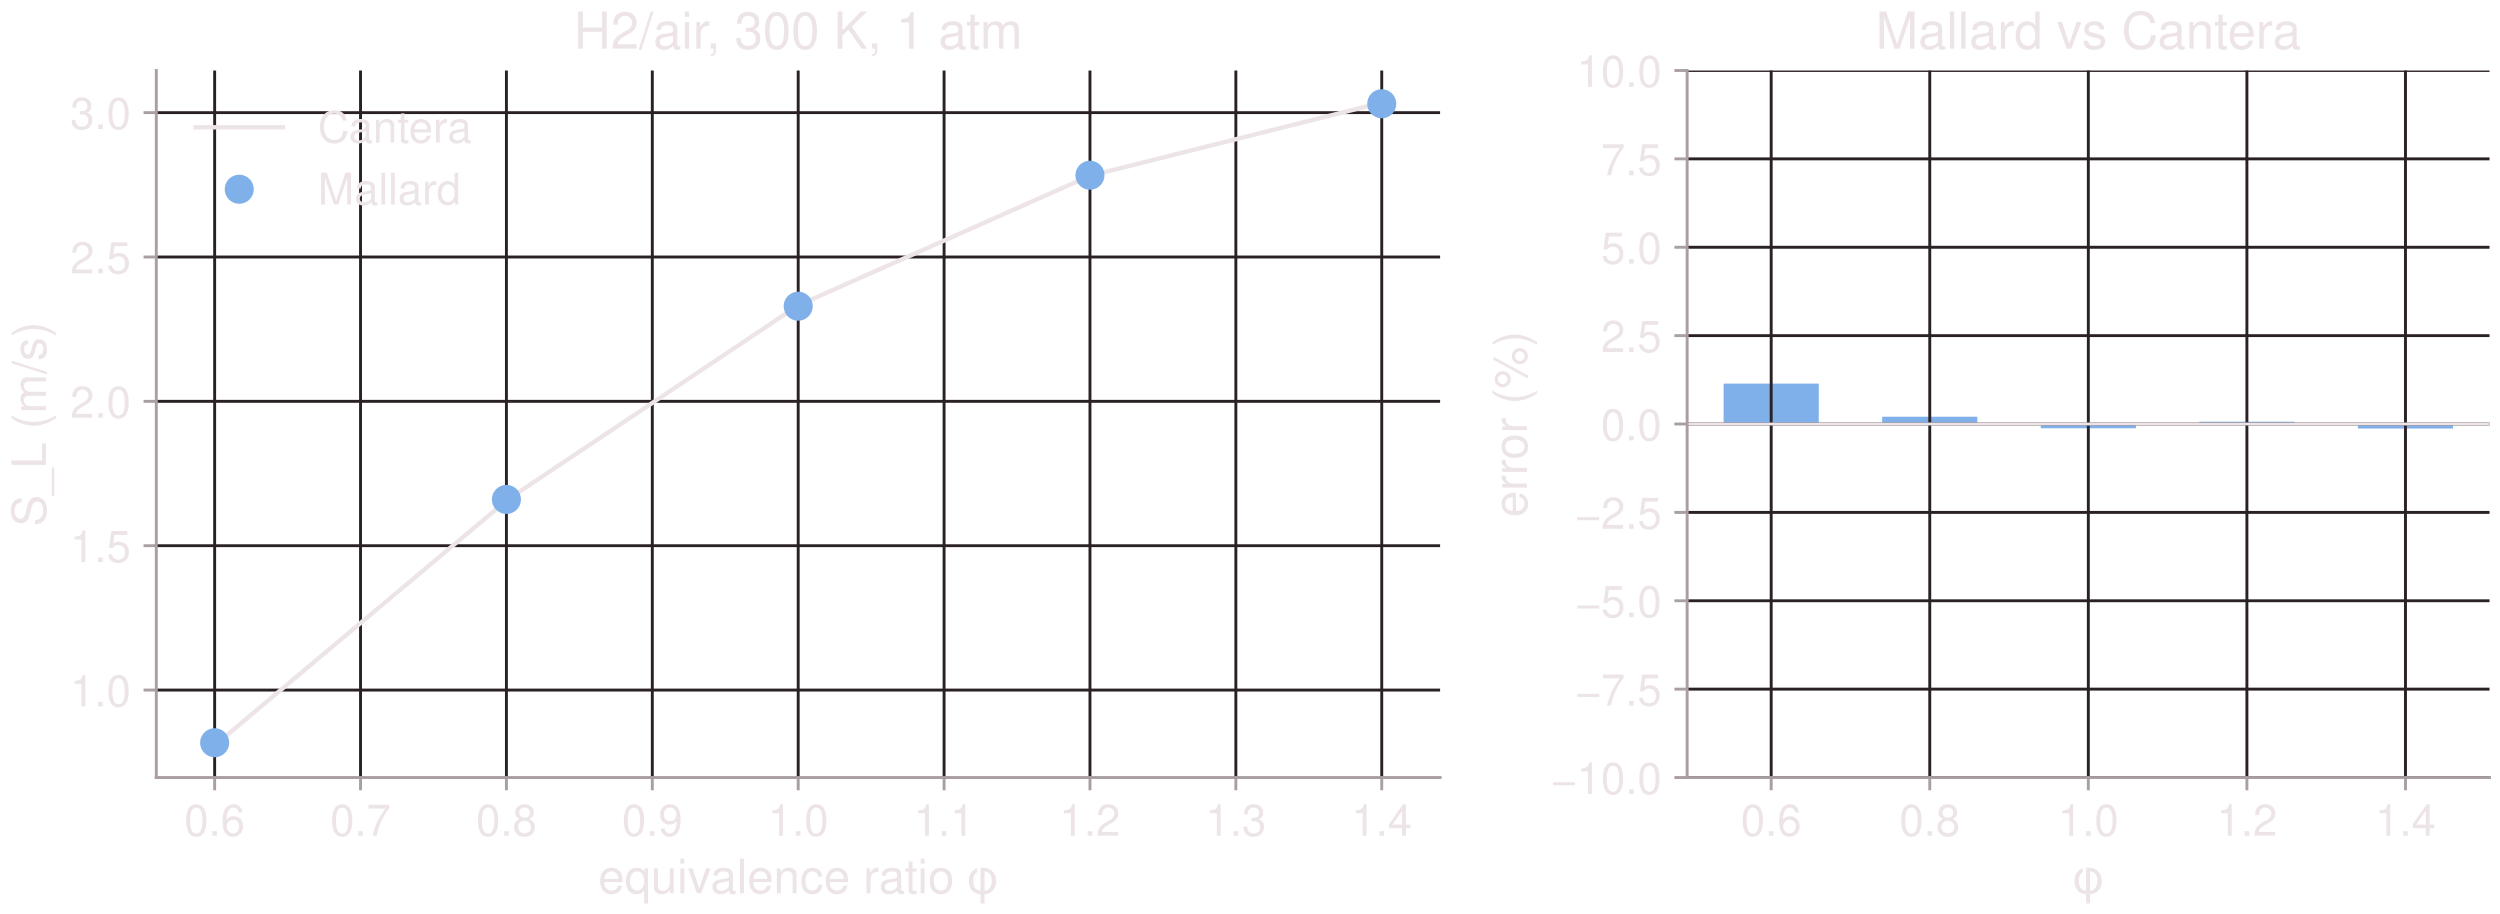
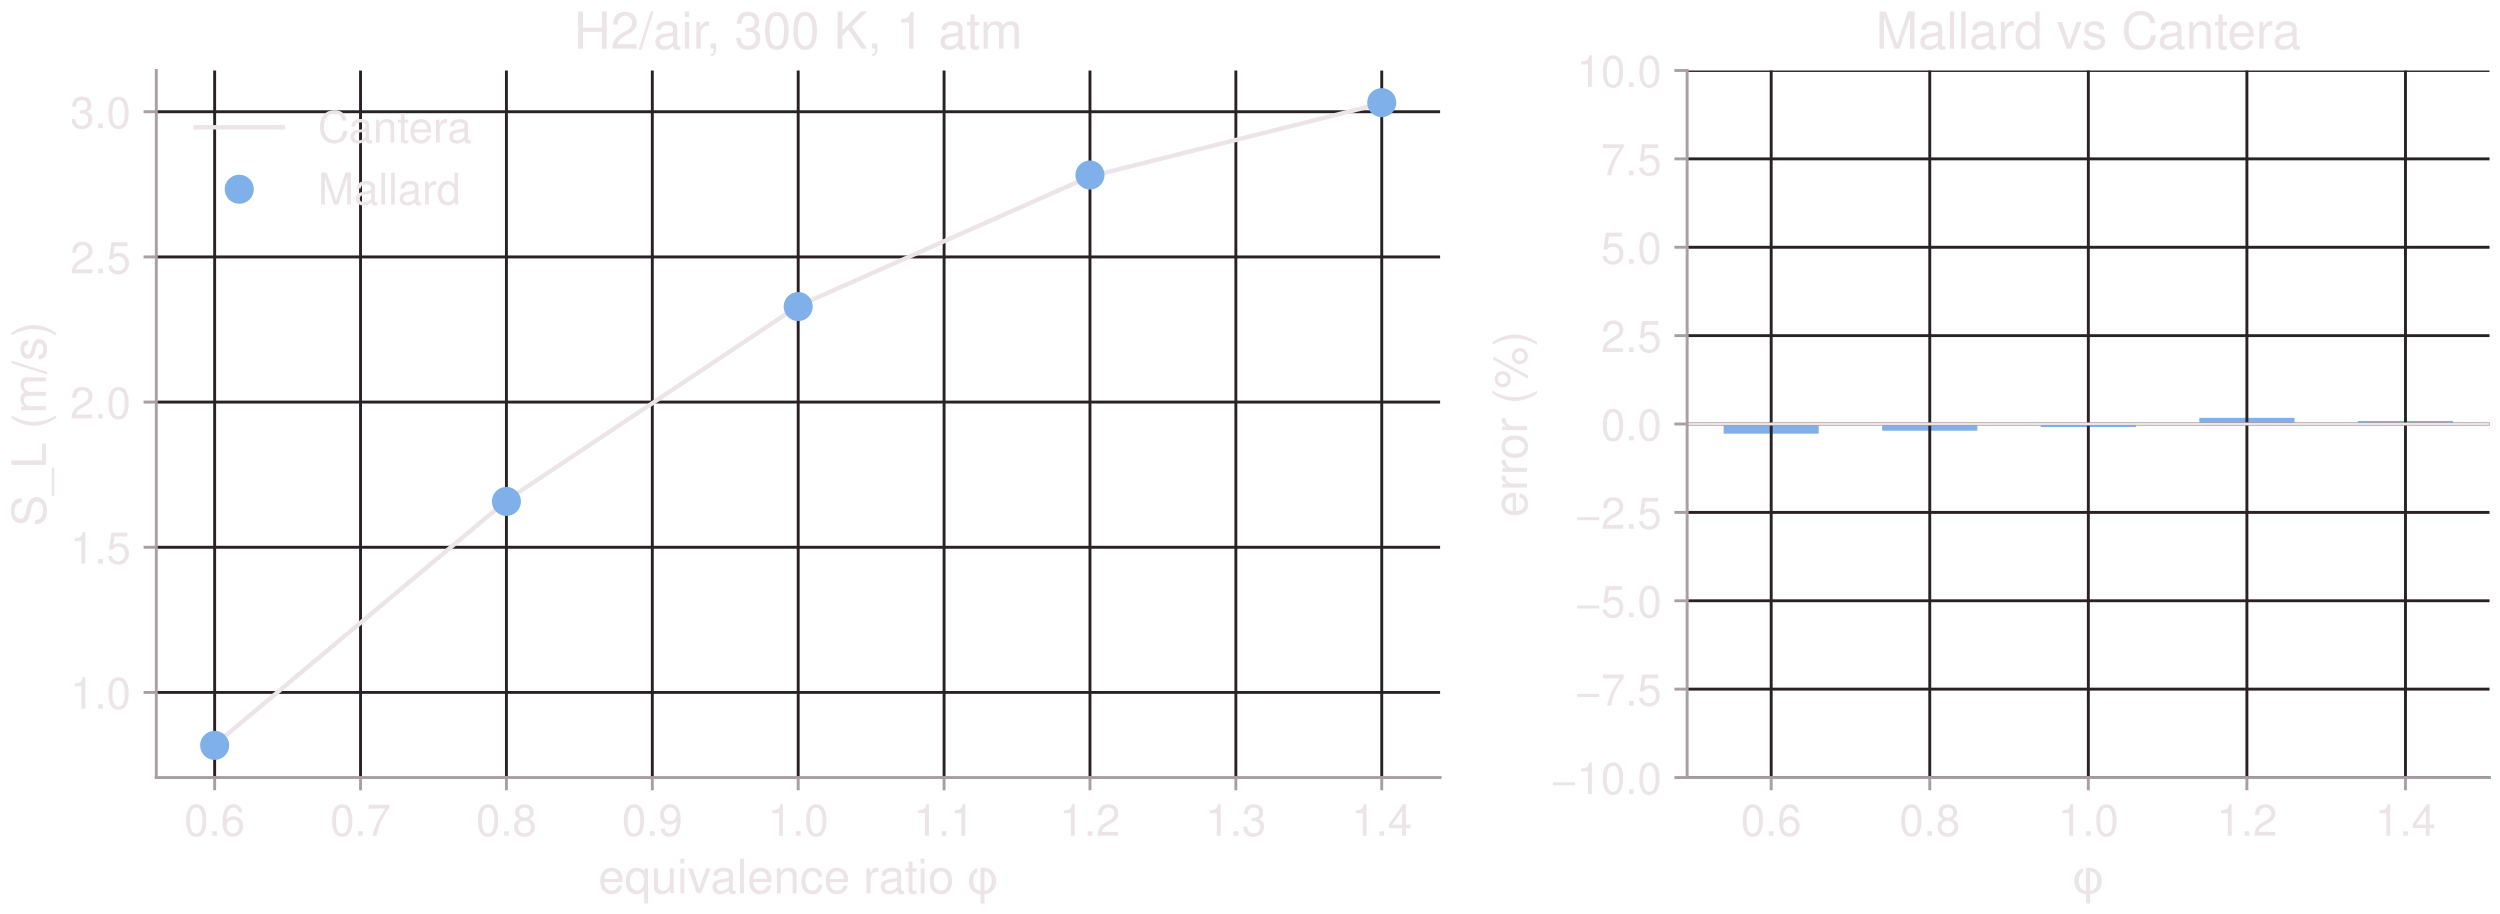
<svg xmlns="http://www.w3.org/2000/svg" xmlns:xlink="http://www.w3.org/1999/xlink" width="687.21pt" height="251.11pt" viewBox="0 0 687.21 251.11" version="1.1">
  <defs>
    <style type="text/css">*{stroke-linejoin: round; stroke-linecap: butt}</style>
  </defs>
  <g id="figure_1">
    <g id="patch_1">
      <path d="M 0 251.11  L 687.21 251.11  L 687.21 0  L 0 0  L 0 251.11  z " style="fill: none" />
    </g>
    <g id="axes_1">
      <g id="patch_2">
        <path d="M 42.963 213.731  L 395.859 213.731  L 395.859 19.38  L 42.963 19.38  L 42.963 213.731  z " style="fill: none" />
      </g>
      <g id="matplotlib.axis_1">
        <g id="xtick_1">
          <g id="line2d_1">
            <path d="M 59.004 213.731  L 59.004 19.38  " clip-path="url(#pd520b884c3)" style="fill: none; stroke: #2a2126; stroke-width: 0.8; stroke-linecap: square" />
          </g>
          <g id="line2d_2">
            <defs>
              <path id="me1e8b48456" d="M 0 0  L 0 3.5  " style="stroke: #a99ea3; stroke-width: 0.8" />
            </defs>
            <g>
              <use xlink:href="#me1e8b48456" x="59.004" y="213.731" style="fill: #a99ea3; stroke: #a99ea3; stroke-width: 0.8" />
            </g>
          </g>
          <g id="text_1">
            <text style="font-size: 12px; font-family: 'Helvetica', 'Arial', 'DejaVu Sans'; text-anchor: middle; fill: #ece4e7" x="59.004" y="229.731" transform="rotate(-0 59.00356 229.7309)">0.6</text>
          </g>
        </g>
        <g id="xtick_2">
          <g id="line2d_3">
            <path d="M 99.105 213.731  L 99.105 19.38  " clip-path="url(#pd520b884c3)" style="fill: none; stroke: #2a2126; stroke-width: 0.8; stroke-linecap: square" />
          </g>
          <g id="line2d_4">
            <g>
              <use xlink:href="#me1e8b48456" x="99.105" y="213.731" style="fill: #a99ea3; stroke: #a99ea3; stroke-width: 0.8" />
            </g>
          </g>
          <g id="text_2">
            <text style="font-size: 12px; font-family: 'Helvetica', 'Arial', 'DejaVu Sans'; text-anchor: middle; fill: #ece4e7" x="99.105" y="229.731" transform="rotate(-0 99.10543 229.7309)">0.7</text>
          </g>
        </g>
        <g id="xtick_3">
          <g id="line2d_5">
            <path d="M 139.207 213.731  L 139.207 19.38  " clip-path="url(#pd520b884c3)" style="fill: none; stroke: #2a2126; stroke-width: 0.8; stroke-linecap: square" />
          </g>
          <g id="line2d_6">
            <g>
              <use xlink:href="#me1e8b48456" x="139.207" y="213.731" style="fill: #a99ea3; stroke: #a99ea3; stroke-width: 0.8" />
            </g>
          </g>
          <g id="text_3">
            <text style="font-size: 12px; font-family: 'Helvetica', 'Arial', 'DejaVu Sans'; text-anchor: middle; fill: #ece4e7" x="139.207" y="229.731" transform="rotate(-0 139.2073 229.7309)">0.8</text>
          </g>
        </g>
        <g id="xtick_4">
          <g id="line2d_7">
            <path d="M 179.309 213.731  L 179.309 19.38  " clip-path="url(#pd520b884c3)" style="fill: none; stroke: #2a2126; stroke-width: 0.8; stroke-linecap: square" />
          </g>
          <g id="line2d_8">
            <g>
              <use xlink:href="#me1e8b48456" x="179.309" y="213.731" style="fill: #a99ea3; stroke: #a99ea3; stroke-width: 0.8" />
            </g>
          </g>
          <g id="text_4">
            <text style="font-size: 12px; font-family: 'Helvetica', 'Arial', 'DejaVu Sans'; text-anchor: middle; fill: #ece4e7" x="179.309" y="229.731" transform="rotate(-0 179.3092 229.7309)">0.9</text>
          </g>
        </g>
        <g id="xtick_5">
          <g id="line2d_9">
            <path d="M 219.411 213.731  L 219.411 19.38  " clip-path="url(#pd520b884c3)" style="fill: none; stroke: #2a2126; stroke-width: 0.8; stroke-linecap: square" />
          </g>
          <g id="line2d_10">
            <g>
              <use xlink:href="#me1e8b48456" x="219.411" y="213.731" style="fill: #a99ea3; stroke: #a99ea3; stroke-width: 0.8" />
            </g>
          </g>
          <g id="text_5">
            <text style="font-size: 12px; font-family: 'Helvetica', 'Arial', 'DejaVu Sans'; text-anchor: middle; fill: #ece4e7" x="219.411" y="229.731" transform="rotate(-0 219.411 229.7309)">1.0</text>
          </g>
        </g>
        <g id="xtick_6">
          <g id="line2d_11">
            <path d="M 259.513 213.731  L 259.513 19.38  " clip-path="url(#pd520b884c3)" style="fill: none; stroke: #2a2126; stroke-width: 0.8; stroke-linecap: square" />
          </g>
          <g id="line2d_12">
            <g>
              <use xlink:href="#me1e8b48456" x="259.513" y="213.731" style="fill: #a99ea3; stroke: #a99ea3; stroke-width: 0.8" />
            </g>
          </g>
          <g id="text_6">
            <text style="font-size: 12px; font-family: 'Helvetica', 'Arial', 'DejaVu Sans'; text-anchor: middle; fill: #ece4e7" x="259.513" y="229.731" transform="rotate(-0 259.5129 229.7309)">1.1</text>
          </g>
        </g>
        <g id="xtick_7">
          <g id="line2d_13">
            <path d="M 299.615 213.731  L 299.615 19.38  " clip-path="url(#pd520b884c3)" style="fill: none; stroke: #2a2126; stroke-width: 0.8; stroke-linecap: square" />
          </g>
          <g id="line2d_14">
            <g>
              <use xlink:href="#me1e8b48456" x="299.615" y="213.731" style="fill: #a99ea3; stroke: #a99ea3; stroke-width: 0.8" />
            </g>
          </g>
          <g id="text_7">
            <text style="font-size: 12px; font-family: 'Helvetica', 'Arial', 'DejaVu Sans'; text-anchor: middle; fill: #ece4e7" x="299.615" y="229.731" transform="rotate(-0 299.6148 229.7309)">1.2</text>
          </g>
        </g>
        <g id="xtick_8">
          <g id="line2d_15">
            <path d="M 339.717 213.731  L 339.717 19.38  " clip-path="url(#pd520b884c3)" style="fill: none; stroke: #2a2126; stroke-width: 0.8; stroke-linecap: square" />
          </g>
          <g id="line2d_16">
            <g>
              <use xlink:href="#me1e8b48456" x="339.717" y="213.731" style="fill: #a99ea3; stroke: #a99ea3; stroke-width: 0.8" />
            </g>
          </g>
          <g id="text_8">
            <text style="font-size: 12px; font-family: 'Helvetica', 'Arial', 'DejaVu Sans'; text-anchor: middle; fill: #ece4e7" x="339.717" y="229.731" transform="rotate(-0 339.7167 229.7309)">1.3</text>
          </g>
        </g>
        <g id="xtick_9">
          <g id="line2d_17">
            <path d="M 379.819 213.731  L 379.819 19.38  " clip-path="url(#pd520b884c3)" style="fill: none; stroke: #2a2126; stroke-width: 0.8; stroke-linecap: square" />
          </g>
          <g id="line2d_18">
            <g>
              <use xlink:href="#me1e8b48456" x="379.819" y="213.731" style="fill: #a99ea3; stroke: #a99ea3; stroke-width: 0.8" />
            </g>
          </g>
          <g id="text_9">
            <text style="font-size: 12px; font-family: 'Helvetica', 'Arial', 'DejaVu Sans'; text-anchor: middle; fill: #ece4e7" x="379.819" y="229.731" transform="rotate(-0 379.8185 229.7309)">1.4</text>
          </g>
        </g>
        <g id="text_10">
          <text style="font-size: 13px; font-family: 'Helvetica', 'Arial', 'DejaVu Sans'; text-anchor: middle; fill: #ece4e7" x="219.411" y="245.52" transform="rotate(-0 219.411 245.52)">equivalence ratio φ</text>
        </g>
      </g>
      <g id="matplotlib.axis_2">
        <g id="ytick_1">
          <g id="line2d_19">
-             <path d="M 42.963 189.683  L 395.859 189.683  " clip-path="url(#pd520b884c3)" style="fill: none; stroke: #2a2126; stroke-width: 0.8; stroke-linecap: square" />
+             <path d="M 42.963 190.339  L 395.859 190.339  " clip-path="url(#pd520b884c3)" style="fill: none; stroke: #2a2126; stroke-width: 0.8; stroke-linecap: square" />
          </g>
          <g id="line2d_20">
            <defs>
              <path id="m45a4b21da7" d="M 0 0  L -3.5 0  " style="stroke: #a99ea3; stroke-width: 0.8" />
            </defs>
            <g>
-               <use xlink:href="#m45a4b21da7" x="42.963" y="189.683" style="fill: #a99ea3; stroke: #a99ea3; stroke-width: 0.8" />
+               <use xlink:href="#m45a4b21da7" x="42.963" y="190.339" style="fill: #a99ea3; stroke: #a99ea3; stroke-width: 0.8" />
            </g>
          </g>
          <g id="text_11">
-             <text style="font-size: 12px; font-family: 'Helvetica', 'Arial', 'DejaVu Sans'; text-anchor: end; fill: #ece4e7" x="35.963" y="194.183" transform="rotate(-0 35.96281 194.1831)">1.0</text>
+             <text style="font-size: 12px; font-family: 'Helvetica', 'Arial', 'DejaVu Sans'; text-anchor: end; fill: #ece4e7" x="35.963" y="194.839" transform="rotate(-0 35.96281 194.8387)">1.0</text>
          </g>
        </g>
        <g id="ytick_2">
          <g id="line2d_21">
-             <path d="M 42.963 150.003  L 395.859 150.003  " clip-path="url(#pd520b884c3)" style="fill: none; stroke: #2a2126; stroke-width: 0.8; stroke-linecap: square" />
+             <path d="M 42.963 150.433  L 395.859 150.433  " clip-path="url(#pd520b884c3)" style="fill: none; stroke: #2a2126; stroke-width: 0.8; stroke-linecap: square" />
          </g>
          <g id="line2d_22">
            <g>
-               <use xlink:href="#m45a4b21da7" x="42.963" y="150.003" style="fill: #a99ea3; stroke: #a99ea3; stroke-width: 0.8" />
+               <use xlink:href="#m45a4b21da7" x="42.963" y="150.433" style="fill: #a99ea3; stroke: #a99ea3; stroke-width: 0.8" />
            </g>
          </g>
          <g id="text_12">
-             <text style="font-size: 12px; font-family: 'Helvetica', 'Arial', 'DejaVu Sans'; text-anchor: end; fill: #ece4e7" x="35.963" y="154.503" transform="rotate(-0 35.96281 154.5031)">1.5</text>
+             <text style="font-size: 12px; font-family: 'Helvetica', 'Arial', 'DejaVu Sans'; text-anchor: end; fill: #ece4e7" x="35.963" y="154.933" transform="rotate(-0 35.96281 154.9332)">1.5</text>
          </g>
        </g>
        <g id="ytick_3">
          <g id="line2d_23">
-             <path d="M 42.963 110.323  L 395.859 110.323  " clip-path="url(#pd520b884c3)" style="fill: none; stroke: #2a2126; stroke-width: 0.8; stroke-linecap: square" />
+             <path d="M 42.963 110.528  L 395.859 110.528  " clip-path="url(#pd520b884c3)" style="fill: none; stroke: #2a2126; stroke-width: 0.8; stroke-linecap: square" />
          </g>
          <g id="line2d_24">
            <g>
-               <use xlink:href="#m45a4b21da7" x="42.963" y="110.323" style="fill: #a99ea3; stroke: #a99ea3; stroke-width: 0.8" />
+               <use xlink:href="#m45a4b21da7" x="42.963" y="110.528" style="fill: #a99ea3; stroke: #a99ea3; stroke-width: 0.8" />
            </g>
          </g>
          <g id="text_13">
-             <text style="font-size: 12px; font-family: 'Helvetica', 'Arial', 'DejaVu Sans'; text-anchor: end; fill: #ece4e7" x="35.963" y="114.823" transform="rotate(-0 35.96281 114.8231)">2.0</text>
+             <text style="font-size: 12px; font-family: 'Helvetica', 'Arial', 'DejaVu Sans'; text-anchor: end; fill: #ece4e7" x="35.963" y="115.028" transform="rotate(-0 35.96281 115.0278)">2.0</text>
          </g>
        </g>
        <g id="ytick_4">
          <g id="line2d_25">
-             <path d="M 42.963 70.643  L 395.859 70.643  " clip-path="url(#pd520b884c3)" style="fill: none; stroke: #2a2126; stroke-width: 0.8; stroke-linecap: square" />
+             <path d="M 42.963 70.622  L 395.859 70.622  " clip-path="url(#pd520b884c3)" style="fill: none; stroke: #2a2126; stroke-width: 0.8; stroke-linecap: square" />
          </g>
          <g id="line2d_26">
            <g>
-               <use xlink:href="#m45a4b21da7" x="42.963" y="70.643" style="fill: #a99ea3; stroke: #a99ea3; stroke-width: 0.8" />
+               <use xlink:href="#m45a4b21da7" x="42.963" y="70.622" style="fill: #a99ea3; stroke: #a99ea3; stroke-width: 0.8" />
            </g>
          </g>
          <g id="text_14">
-             <text style="font-size: 12px; font-family: 'Helvetica', 'Arial', 'DejaVu Sans'; text-anchor: end; fill: #ece4e7" x="35.963" y="75.143" transform="rotate(-0 35.96281 75.14309)">2.5</text>
+             <text style="font-size: 12px; font-family: 'Helvetica', 'Arial', 'DejaVu Sans'; text-anchor: end; fill: #ece4e7" x="35.963" y="75.122" transform="rotate(-0 35.96281 75.12233)">2.5</text>
          </g>
        </g>
        <g id="ytick_5">
          <g id="line2d_27">
-             <path d="M 42.963 30.963  L 395.859 30.963  " clip-path="url(#pd520b884c3)" style="fill: none; stroke: #2a2126; stroke-width: 0.8; stroke-linecap: square" />
+             <path d="M 42.963 30.717  L 395.859 30.717  " clip-path="url(#pd520b884c3)" style="fill: none; stroke: #2a2126; stroke-width: 0.8; stroke-linecap: square" />
          </g>
          <g id="line2d_28">
            <g>
-               <use xlink:href="#m45a4b21da7" x="42.963" y="30.963" style="fill: #a99ea3; stroke: #a99ea3; stroke-width: 0.8" />
+               <use xlink:href="#m45a4b21da7" x="42.963" y="30.717" style="fill: #a99ea3; stroke: #a99ea3; stroke-width: 0.8" />
            </g>
          </g>
          <g id="text_15">
-             <text style="font-size: 12px; font-family: 'Helvetica', 'Arial', 'DejaVu Sans'; text-anchor: end; fill: #ece4e7" x="35.963" y="35.463" transform="rotate(-0 35.96281 35.46308)">3.0</text>
+             <text style="font-size: 12px; font-family: 'Helvetica', 'Arial', 'DejaVu Sans'; text-anchor: end; fill: #ece4e7" x="35.963" y="35.217" transform="rotate(-0 35.96281 35.21688)">3.0</text>
          </g>
        </g>
        <g id="text_16">
          <text style="font-size: 13px; font-family: 'Helvetica', 'Arial', 'DejaVu Sans'; text-anchor: middle; fill: #ece4e7" x="12.63" y="116.555" transform="rotate(-90 12.63 116.5555)">S_L (m/s)</text>
        </g>
      </g>
      <g id="line2d_29">
-         <path d="M 59.004 204.897  L 139.61 137.291  L 218.605 84.485  L 220.217 83.588  L 299.212 48.492  L 302.436 47.606  L 379.819 28.214  L 379.819 28.214  " clip-path="url(#pd520b884c3)" style="fill: none; stroke: #ece4e7; stroke-width: 1.2; stroke-linecap: square" />
+         <path d="M 59.004 204.718  L 139.61 137.31  L 218.605 84.642  L 220.217 83.746  L 299.212 48.68  L 302.436 47.795  L 379.819 28.424  L 379.819 28.424  " clip-path="url(#pd520b884c3)" style="fill: none; stroke: #ece4e7; stroke-width: 1.2; stroke-linecap: square" />
      </g>
      <g id="line2d_30">
        <defs>
          <path id="m67bd44d730" d="M 0 3.5  C 0.928 3.5 1.819 3.131 2.475 2.475  C 3.131 1.819 3.5 0.928 3.5 0  C 3.5 -0.928 3.131 -1.819 2.475 -2.475  C 1.819 -3.131 0.928 -3.5 0 -3.5  C -0.928 -3.5 -1.819 -3.131 -2.475 -2.475  C -3.131 -1.819 -3.5 -0.928 -3.5 0  C -3.5 0.928 -3.131 1.819 -2.475 2.475  C -1.819 3.131 -0.928 3.5 0 3.5  z " style="stroke: #7fb0ea" />
        </defs>
        <g clip-path="url(#pd520b884c3)">
-           <use xlink:href="#m67bd44d730" x="59.004" y="204.163" style="fill: #7fb0ea; stroke: #7fb0ea" />
-           <use xlink:href="#m67bd44d730" x="139.207" y="137.288" style="fill: #7fb0ea; stroke: #7fb0ea" />
-           <use xlink:href="#m67bd44d730" x="219.411" y="84.169" style="fill: #7fb0ea; stroke: #7fb0ea" />
-           <use xlink:href="#m67bd44d730" x="299.615" y="48.168" style="fill: #7fb0ea; stroke: #7fb0ea" />
-           <use xlink:href="#m67bd44d730" x="379.819" y="28.521" style="fill: #7fb0ea; stroke: #7fb0ea" />
+           <use xlink:href="#m67bd44d730" x="59.004" y="204.897" style="fill: #7fb0ea; stroke: #7fb0ea" />
+           <use xlink:href="#m67bd44d730" x="139.207" y="137.83" style="fill: #7fb0ea; stroke: #7fb0ea" />
+           <use xlink:href="#m67bd44d730" x="219.411" y="84.265" style="fill: #7fb0ea; stroke: #7fb0ea" />
+           <use xlink:href="#m67bd44d730" x="299.615" y="48.113" style="fill: #7fb0ea; stroke: #7fb0ea" />
+           <use xlink:href="#m67bd44d730" x="379.819" y="28.214" style="fill: #7fb0ea; stroke: #7fb0ea" />
        </g>
      </g>
      <g id="patch_3">
        <path d="M 42.963 213.731  L 42.963 19.38  " style="fill: none; stroke: #a99ea3; stroke-width: 0.8; stroke-linejoin: miter; stroke-linecap: square" />
      </g>
      <g id="patch_4">
        <path d="M 42.963 213.731  L 395.859 213.731  " style="fill: none; stroke: #a99ea3; stroke-width: 0.8; stroke-linejoin: miter; stroke-linecap: square" />
      </g>
      <g id="text_17">
        <text style="font-size: 14px; font-family: 'Helvetica', 'Arial', 'DejaVu Sans'; text-anchor: middle; fill: #ece4e7" x="219.411" y="13.38" transform="rotate(-0 219.411 13.38)">H2/air, 300 K, 1 atm</text>
      </g>
      <g id="legend_1">
        <g id="line2d_31">
          <path d="M 53.763 34.98  L 65.763 34.98  L 77.763 34.98  " style="fill: none; stroke: #ece4e7; stroke-width: 1.2; stroke-linecap: square" />
        </g>
        <g id="text_18">
          <text style="font-size: 12px; font-family: 'Helvetica', 'Arial', 'DejaVu Sans'; text-anchor: start; fill: #ece4e7" x="87.363" y="39.18" transform="rotate(-0 87.36281 39.18)">Cantera</text>
        </g>
        <g id="line2d_32">
          <g>
            <use xlink:href="#m67bd44d730" x="65.763" y="52.019" style="fill: #7fb0ea; stroke: #7fb0ea" />
          </g>
        </g>
        <g id="text_19">
          <text style="font-size: 12px; font-family: 'Helvetica', 'Arial', 'DejaVu Sans'; text-anchor: start; fill: #ece4e7" x="87.363" y="56.219" transform="rotate(-0 87.36281 56.21906)">Mallard</text>
        </g>
      </g>
    </g>
    <g id="axes_2">
      <g id="patch_5">
        <path d="M 463.769 213.731  L 684.33 213.731  L 684.33 19.38  L 463.769 19.38  L 463.769 213.731  z " style="fill: none" />
      </g>
      <g id="patch_6">
-         <path d="M 473.795 116.555  L 499.948 116.555  L 499.948 105.444  L 473.795 105.444  z " clip-path="url(#pb2a02f700c)" style="fill: #7fb0ea" />
+         <path d="M 473.795 116.555  L 499.948 116.555  L 499.948 119.209  L 473.795 119.209  z " clip-path="url(#pb2a02f700c)" style="fill: #7fb0ea" />
      </g>
      <g id="patch_7">
-         <path d="M 517.384 116.555  L 543.537 116.555  L 543.537 114.549  L 517.384 114.549  z " clip-path="url(#pb2a02f700c)" style="fill: #7fb0ea" />
+         <path d="M 517.384 116.555  L 543.537 116.555  L 543.537 118.397  L 517.384 118.397  z " clip-path="url(#pb2a02f700c)" style="fill: #7fb0ea" />
      </g>
      <g id="patch_8">
-         <path d="M 560.973 116.555  L 587.126 116.555  L 587.126 117.724  L 560.973 117.724  z " clip-path="url(#pb2a02f700c)" style="fill: #7fb0ea" />
+         <path d="M 560.973 116.555  L 587.126 116.555  L 587.126 117.393  L 560.973 117.393  z " clip-path="url(#pb2a02f700c)" style="fill: #7fb0ea" />
      </g>
      <g id="patch_9">
-         <path d="M 604.562 116.555  L 630.715 116.555  L 630.715 115.92  L 604.562 115.92  z " clip-path="url(#pb2a02f700c)" style="fill: #7fb0ea" />
+         <path d="M 604.562 116.555  L 630.715 116.555  L 630.715 114.856  L 604.562 114.856  z " clip-path="url(#pb2a02f700c)" style="fill: #7fb0ea" />
      </g>
      <g id="patch_10">
-         <path d="M 648.151 116.555  L 674.304 116.555  L 674.304 117.792  L 648.151 117.792  z " clip-path="url(#pb2a02f700c)" style="fill: #7fb0ea" />
+         <path d="M 648.151 116.555  L 674.304 116.555  L 674.304 115.71  L 648.151 115.71  z " clip-path="url(#pb2a02f700c)" style="fill: #7fb0ea" />
      </g>
      <g id="matplotlib.axis_3">
        <g id="xtick_10">
          <g id="line2d_33">
            <path d="M 486.871 213.731  L 486.871 19.38  " clip-path="url(#pb2a02f700c)" style="fill: none; stroke: #2a2126; stroke-width: 0.8; stroke-linecap: square" />
          </g>
          <g id="line2d_34">
            <g>
              <use xlink:href="#me1e8b48456" x="486.871" y="213.731" style="fill: #a99ea3; stroke: #a99ea3; stroke-width: 0.8" />
            </g>
          </g>
          <g id="text_20">
            <text style="font-size: 12px; font-family: 'Helvetica', 'Arial', 'DejaVu Sans'; text-anchor: middle; fill: #ece4e7" x="486.871" y="229.731" transform="rotate(-0 486.8714 229.7309)">0.6</text>
          </g>
        </g>
        <g id="xtick_11">
          <g id="line2d_35">
            <path d="M 530.46 213.731  L 530.46 19.38  " clip-path="url(#pb2a02f700c)" style="fill: none; stroke: #2a2126; stroke-width: 0.8; stroke-linecap: square" />
          </g>
          <g id="line2d_36">
            <g>
              <use xlink:href="#me1e8b48456" x="530.46" y="213.731" style="fill: #a99ea3; stroke: #a99ea3; stroke-width: 0.8" />
            </g>
          </g>
          <g id="text_21">
            <text style="font-size: 12px; font-family: 'Helvetica', 'Arial', 'DejaVu Sans'; text-anchor: middle; fill: #ece4e7" x="530.46" y="229.731" transform="rotate(-0 530.4604 229.7309)">0.8</text>
          </g>
        </g>
        <g id="xtick_12">
          <g id="line2d_37">
            <path d="M 574.049 213.731  L 574.049 19.38  " clip-path="url(#pb2a02f700c)" style="fill: none; stroke: #2a2126; stroke-width: 0.8; stroke-linecap: square" />
          </g>
          <g id="line2d_38">
            <g>
              <use xlink:href="#me1e8b48456" x="574.049" y="213.731" style="fill: #a99ea3; stroke: #a99ea3; stroke-width: 0.8" />
            </g>
          </g>
          <g id="text_22">
            <text style="font-size: 12px; font-family: 'Helvetica', 'Arial', 'DejaVu Sans'; text-anchor: middle; fill: #ece4e7" x="574.049" y="229.731" transform="rotate(-0 574.0494 229.7309)">1.0</text>
          </g>
        </g>
        <g id="xtick_13">
          <g id="line2d_39">
            <path d="M 617.638 213.731  L 617.638 19.38  " clip-path="url(#pb2a02f700c)" style="fill: none; stroke: #2a2126; stroke-width: 0.8; stroke-linecap: square" />
          </g>
          <g id="line2d_40">
            <g>
              <use xlink:href="#me1e8b48456" x="617.638" y="213.731" style="fill: #a99ea3; stroke: #a99ea3; stroke-width: 0.8" />
            </g>
          </g>
          <g id="text_23">
            <text style="font-size: 12px; font-family: 'Helvetica', 'Arial', 'DejaVu Sans'; text-anchor: middle; fill: #ece4e7" x="617.638" y="229.731" transform="rotate(-0 617.6384 229.7309)">1.2</text>
          </g>
        </g>
        <g id="xtick_14">
          <g id="line2d_41">
            <path d="M 661.227 213.731  L 661.227 19.38  " clip-path="url(#pb2a02f700c)" style="fill: none; stroke: #2a2126; stroke-width: 0.8; stroke-linecap: square" />
          </g>
          <g id="line2d_42">
            <g>
              <use xlink:href="#me1e8b48456" x="661.227" y="213.731" style="fill: #a99ea3; stroke: #a99ea3; stroke-width: 0.8" />
            </g>
          </g>
          <g id="text_24">
            <text style="font-size: 12px; font-family: 'Helvetica', 'Arial', 'DejaVu Sans'; text-anchor: middle; fill: #ece4e7" x="661.227" y="229.731" transform="rotate(-0 661.2274 229.7309)">1.4</text>
          </g>
        </g>
        <g id="text_25">
          <text style="font-size: 13px; font-family: 'Helvetica', 'Arial', 'DejaVu Sans'; text-anchor: middle; fill: #ece4e7" x="574.049" y="245.52" transform="rotate(-0 574.0494 245.52)">φ</text>
        </g>
      </g>
      <g id="matplotlib.axis_4">
        <g id="ytick_6">
          <g id="line2d_43">
            <path d="M 463.769 213.731  L 684.33 213.731  " clip-path="url(#pb2a02f700c)" style="fill: none; stroke: #2a2126; stroke-width: 0.8; stroke-linecap: square" />
          </g>
          <g id="line2d_44">
            <g>
              <use xlink:href="#m45a4b21da7" x="463.769" y="213.731" style="fill: #a99ea3; stroke: #a99ea3; stroke-width: 0.8" />
            </g>
          </g>
          <g id="text_26">
            <text style="font-size: 12px; font-family: 'Helvetica', 'Arial', 'DejaVu Sans'; text-anchor: end; fill: #ece4e7" x="456.769" y="218.231" transform="rotate(-0 456.7693 218.2309)">−10.0</text>
          </g>
        </g>
        <g id="ytick_7">
          <g id="line2d_45">
            <path d="M 463.769 189.437  L 684.33 189.437  " clip-path="url(#pb2a02f700c)" style="fill: none; stroke: #2a2126; stroke-width: 0.8; stroke-linecap: square" />
          </g>
          <g id="line2d_46">
            <g>
              <use xlink:href="#m45a4b21da7" x="463.769" y="189.437" style="fill: #a99ea3; stroke: #a99ea3; stroke-width: 0.8" />
            </g>
          </g>
          <g id="text_27">
            <text style="font-size: 12px; font-family: 'Helvetica', 'Arial', 'DejaVu Sans'; text-anchor: end; fill: #ece4e7" x="456.769" y="193.937" transform="rotate(-0 456.7693 193.9371)">−7.5</text>
          </g>
        </g>
        <g id="ytick_8">
          <g id="line2d_47">
            <path d="M 463.769 165.143  L 684.33 165.143  " clip-path="url(#pb2a02f700c)" style="fill: none; stroke: #2a2126; stroke-width: 0.8; stroke-linecap: square" />
          </g>
          <g id="line2d_48">
            <g>
              <use xlink:href="#m45a4b21da7" x="463.769" y="165.143" style="fill: #a99ea3; stroke: #a99ea3; stroke-width: 0.8" />
            </g>
          </g>
          <g id="text_28">
            <text style="font-size: 12px; font-family: 'Helvetica', 'Arial', 'DejaVu Sans'; text-anchor: end; fill: #ece4e7" x="456.769" y="169.643" transform="rotate(-0 456.7693 169.6432)">−5.0</text>
          </g>
        </g>
        <g id="ytick_9">
          <g id="line2d_49">
            <path d="M 463.769 140.849  L 684.33 140.849  " clip-path="url(#pb2a02f700c)" style="fill: none; stroke: #2a2126; stroke-width: 0.8; stroke-linecap: square" />
          </g>
          <g id="line2d_50">
            <g>
              <use xlink:href="#m45a4b21da7" x="463.769" y="140.849" style="fill: #a99ea3; stroke: #a99ea3; stroke-width: 0.8" />
            </g>
          </g>
          <g id="text_29">
            <text style="font-size: 12px; font-family: 'Helvetica', 'Arial', 'DejaVu Sans'; text-anchor: end; fill: #ece4e7" x="456.769" y="145.349" transform="rotate(-0 456.7693 145.3493)">−2.5</text>
          </g>
        </g>
        <g id="ytick_10">
          <g id="line2d_51">
            <path d="M 463.769 116.555  L 684.33 116.555  " clip-path="url(#pb2a02f700c)" style="fill: none; stroke: #2a2126; stroke-width: 0.8; stroke-linecap: square" />
          </g>
          <g id="line2d_52">
            <g>
              <use xlink:href="#m45a4b21da7" x="463.769" y="116.555" style="fill: #a99ea3; stroke: #a99ea3; stroke-width: 0.8" />
            </g>
          </g>
          <g id="text_30">
            <text style="font-size: 12px; font-family: 'Helvetica', 'Arial', 'DejaVu Sans'; text-anchor: end; fill: #ece4e7" x="456.769" y="121.055" transform="rotate(-0 456.7693 121.0555)">0.0</text>
          </g>
        </g>
        <g id="ytick_11">
          <g id="line2d_53">
            <path d="M 463.769 92.262  L 684.33 92.262  " clip-path="url(#pb2a02f700c)" style="fill: none; stroke: #2a2126; stroke-width: 0.8; stroke-linecap: square" />
          </g>
          <g id="line2d_54">
            <g>
              <use xlink:href="#m45a4b21da7" x="463.769" y="92.262" style="fill: #a99ea3; stroke: #a99ea3; stroke-width: 0.8" />
            </g>
          </g>
          <g id="text_31">
            <text style="font-size: 12px; font-family: 'Helvetica', 'Arial', 'DejaVu Sans'; text-anchor: end; fill: #ece4e7" x="456.769" y="96.762" transform="rotate(-0 456.7693 96.7616)">2.5</text>
          </g>
        </g>
        <g id="ytick_12">
          <g id="line2d_55">
            <path d="M 463.769 67.968  L 684.33 67.968  " clip-path="url(#pb2a02f700c)" style="fill: none; stroke: #2a2126; stroke-width: 0.8; stroke-linecap: square" />
          </g>
          <g id="line2d_56">
            <g>
              <use xlink:href="#m45a4b21da7" x="463.769" y="67.968" style="fill: #a99ea3; stroke: #a99ea3; stroke-width: 0.8" />
            </g>
          </g>
          <g id="text_32">
            <text style="font-size: 12px; font-family: 'Helvetica', 'Arial', 'DejaVu Sans'; text-anchor: end; fill: #ece4e7" x="456.769" y="72.468" transform="rotate(-0 456.7693 72.46773)">5.0</text>
          </g>
        </g>
        <g id="ytick_13">
          <g id="line2d_57">
            <path d="M 463.769 43.674  L 684.33 43.674  " clip-path="url(#pb2a02f700c)" style="fill: none; stroke: #2a2126; stroke-width: 0.8; stroke-linecap: square" />
          </g>
          <g id="line2d_58">
            <g>
              <use xlink:href="#m45a4b21da7" x="463.769" y="43.674" style="fill: #a99ea3; stroke: #a99ea3; stroke-width: 0.8" />
            </g>
          </g>
          <g id="text_33">
            <text style="font-size: 12px; font-family: 'Helvetica', 'Arial', 'DejaVu Sans'; text-anchor: end; fill: #ece4e7" x="456.769" y="48.174" transform="rotate(-0 456.7693 48.17387)">7.5</text>
          </g>
        </g>
        <g id="ytick_14">
          <g id="line2d_59">
            <path d="M 463.769 19.38  L 684.33 19.38  " clip-path="url(#pb2a02f700c)" style="fill: none; stroke: #2a2126; stroke-width: 0.8; stroke-linecap: square" />
          </g>
          <g id="line2d_60">
            <g>
              <use xlink:href="#m45a4b21da7" x="463.769" y="19.38" style="fill: #a99ea3; stroke: #a99ea3; stroke-width: 0.8" />
            </g>
          </g>
          <g id="text_34">
            <text style="font-size: 12px; font-family: 'Helvetica', 'Arial', 'DejaVu Sans'; text-anchor: end; fill: #ece4e7" x="456.769" y="23.88" transform="rotate(-0 456.7693 23.88)">10.0</text>
          </g>
        </g>
        <g id="text_35">
          <text style="font-size: 13px; font-family: 'Helvetica', 'Arial', 'DejaVu Sans'; text-anchor: middle; fill: #ece4e7" x="419.755" y="116.555" transform="rotate(-90 419.7546 116.5555)">error (%)</text>
        </g>
      </g>
      <g id="line2d_61">
        <path d="M 463.769 116.555  L 684.33 116.555  " clip-path="url(#pb2a02f700c)" style="fill: none; stroke: #ece4e7; stroke-width: 0.8; stroke-linecap: square" />
      </g>
      <g id="patch_11">
        <path d="M 463.769 213.731  L 463.769 19.38  " style="fill: none; stroke: #a99ea3; stroke-width: 0.8; stroke-linejoin: miter; stroke-linecap: square" />
      </g>
      <g id="patch_12">
        <path d="M 463.769 213.731  L 684.33 213.731  " style="fill: none; stroke: #a99ea3; stroke-width: 0.8; stroke-linejoin: miter; stroke-linecap: square" />
      </g>
      <g id="text_36">
        <text style="font-size: 14px; font-family: 'Helvetica', 'Arial', 'DejaVu Sans'; text-anchor: middle; fill: #ece4e7" x="574.049" y="13.38" transform="rotate(-0 574.0494 13.38)">Mallard vs Cantera</text>
      </g>
    </g>
  </g>
  <defs>
    <clipPath id="pd520b884c3">
      <rect x="42.963" y="19.38" width="352.896" height="194.351" />
    </clipPath>
    <clipPath id="pb2a02f700c">
      <rect x="463.769" y="19.38" width="220.56" height="194.351" />
    </clipPath>
  </defs>
</svg>
